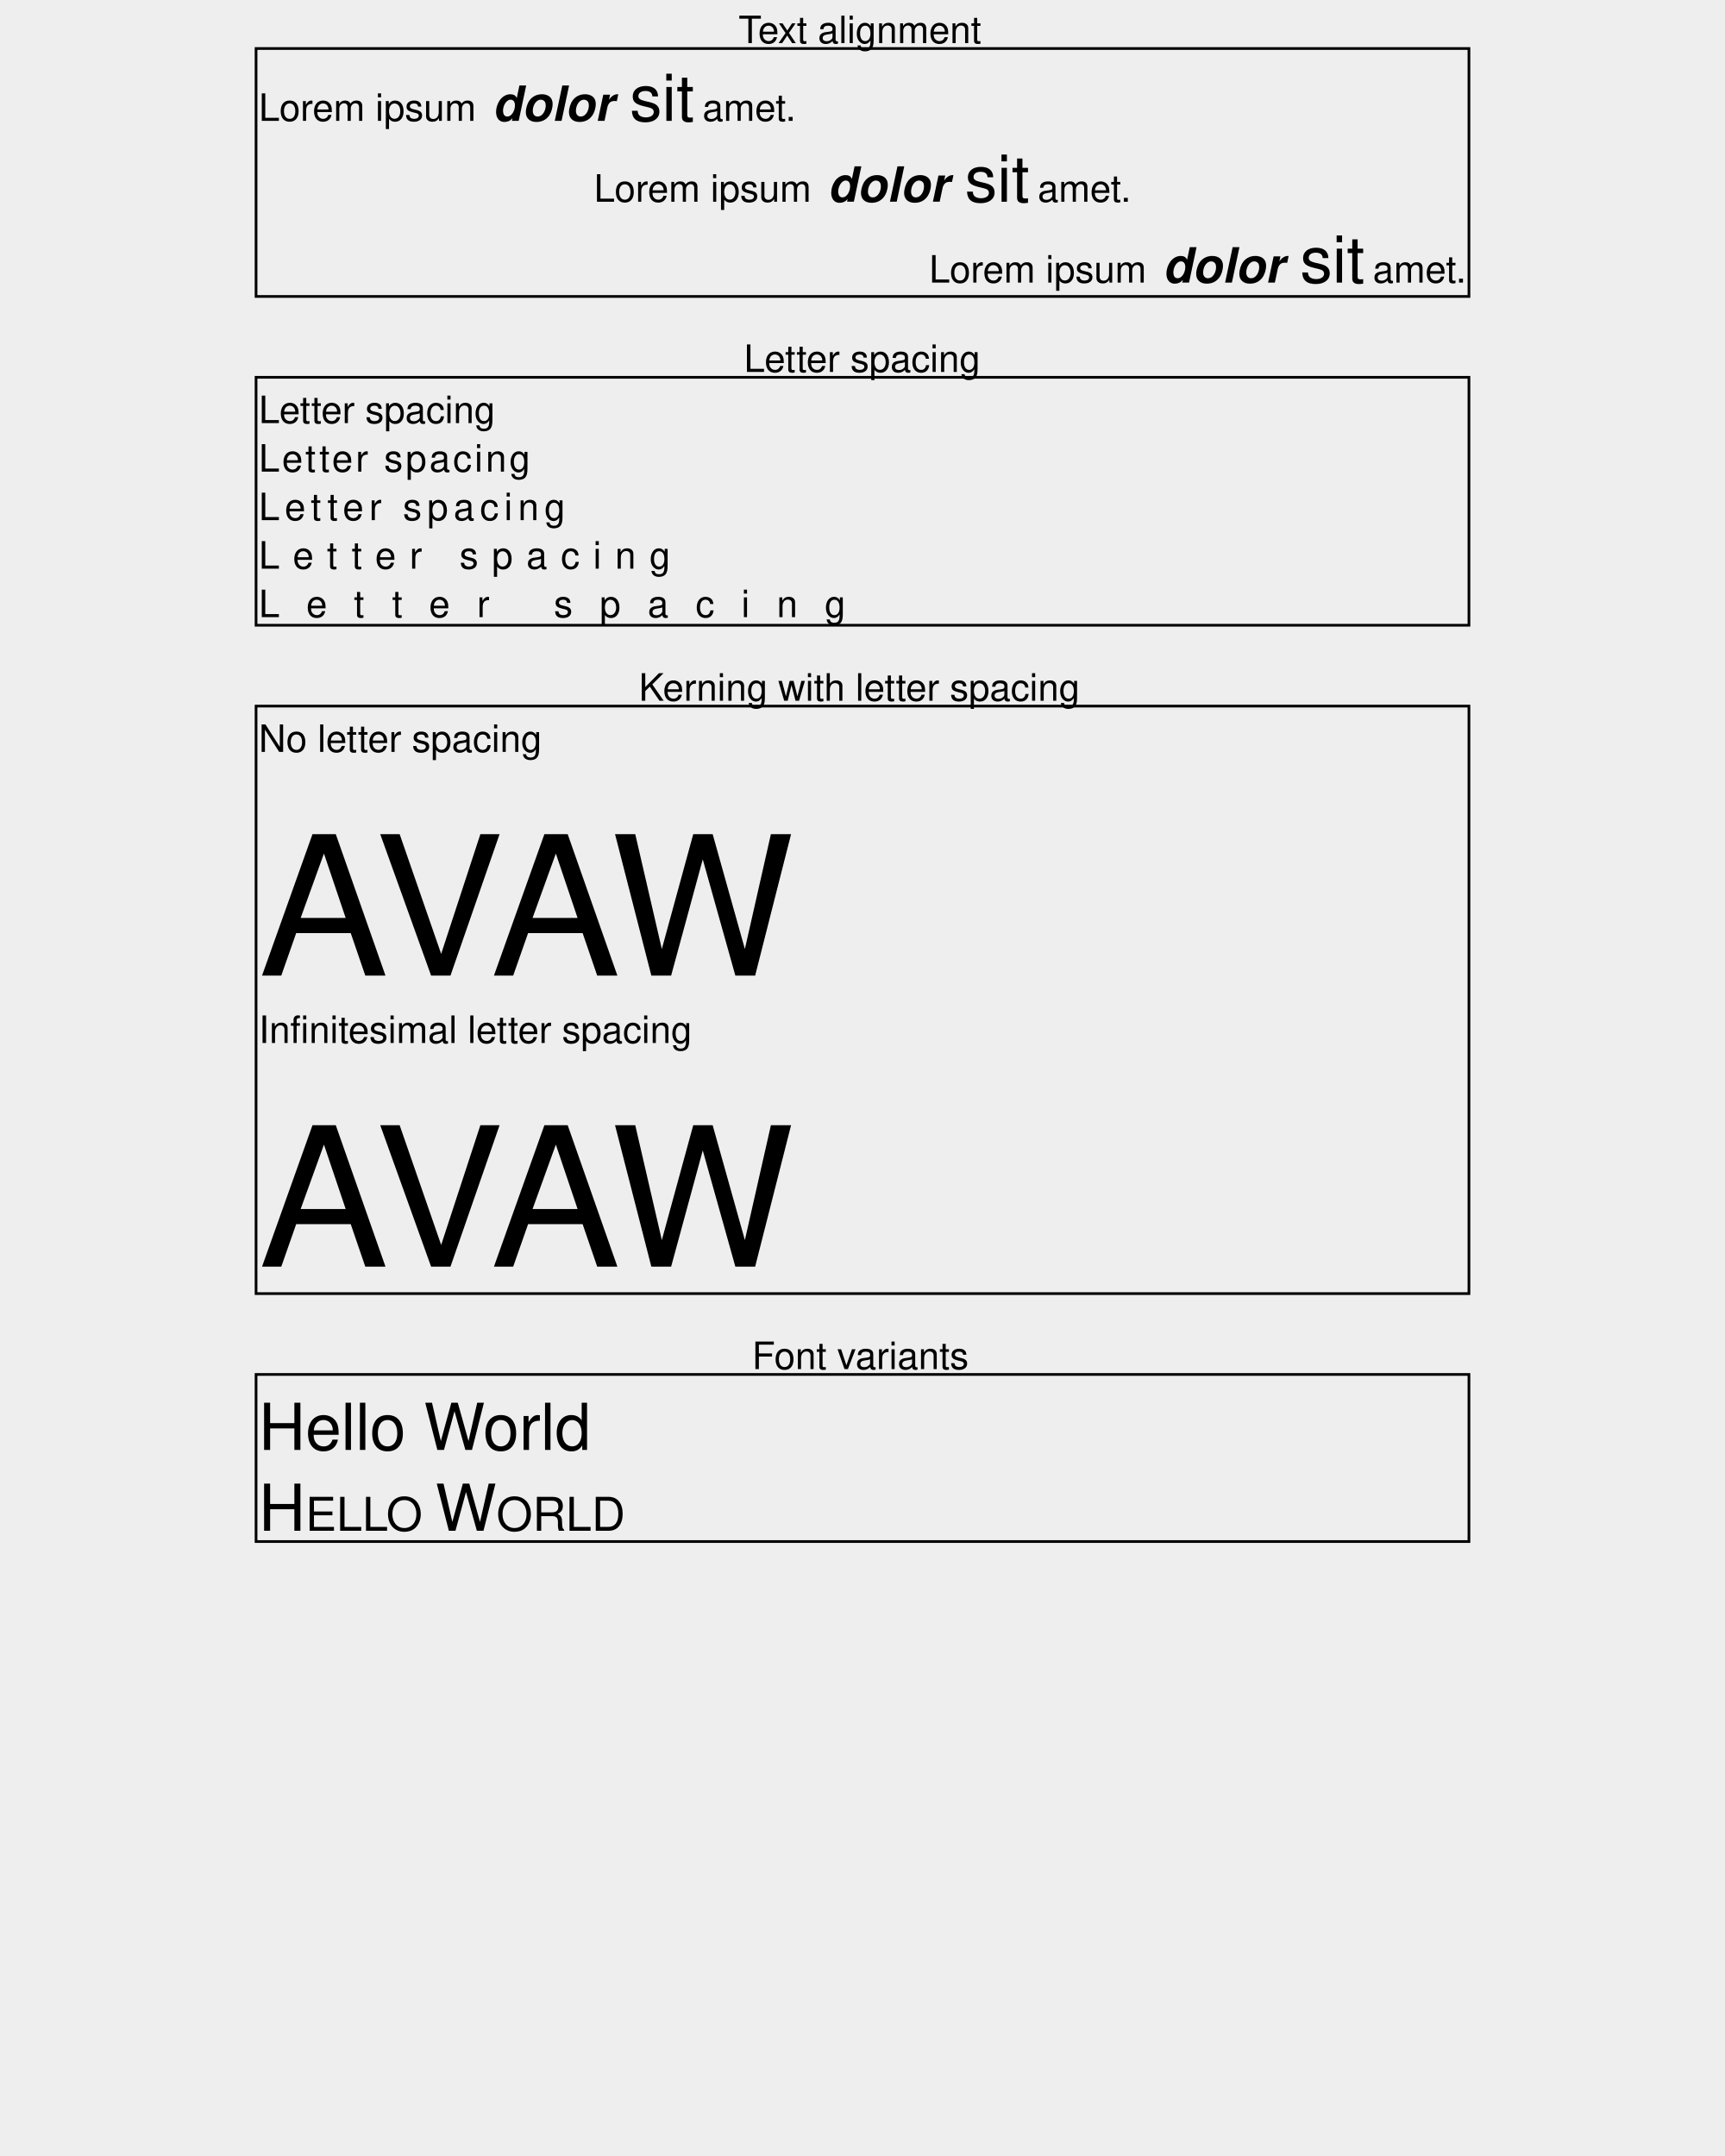
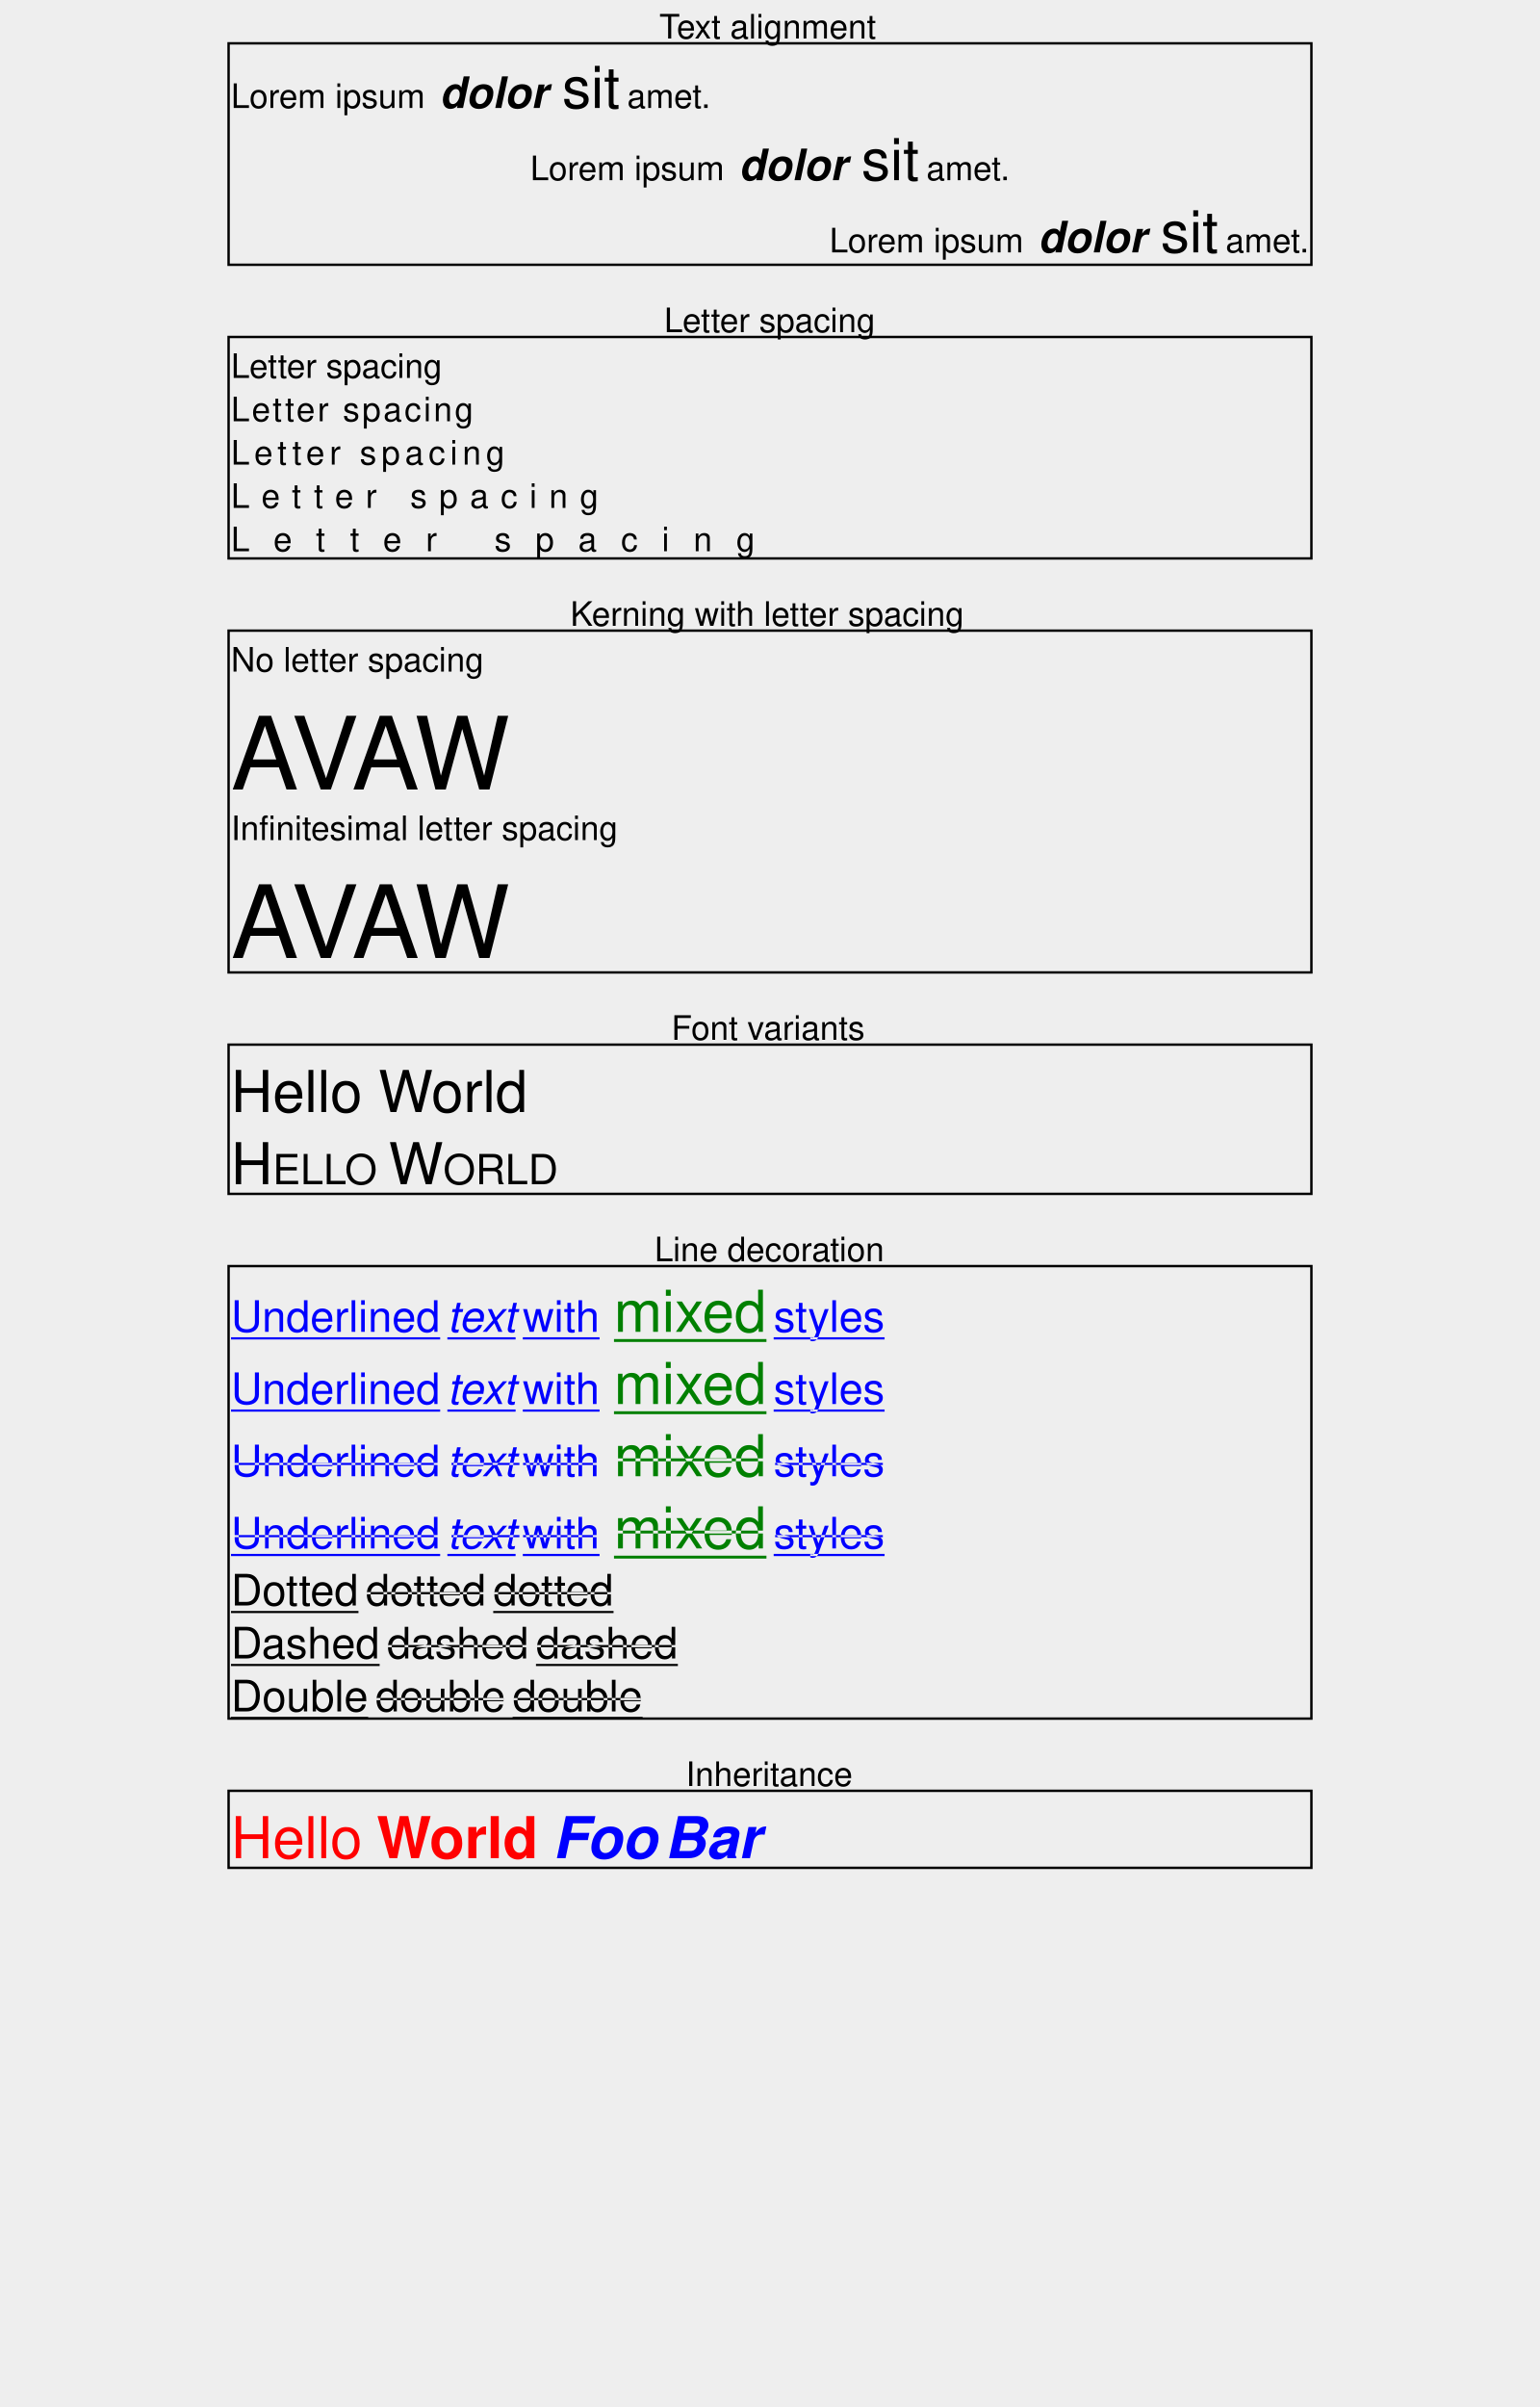
- <svg xmlns="http://www.w3.org/2000/svg" version="1.1" width="640" height="800">
+ <svg xmlns="http://www.w3.org/2000/svg" version="1.1" width="640" height="1000">
  <defs />
-   <path d="M0,0L640,0L640,800L0,800L0,0Z" fill="#eee" stroke="none" stroke-width="0" />
-   <text text-anchor="start">
-     <tspan x="274" y="16" fill="black" font-family="Helvetica" font-size="14px" font-weight="normal" font-style="normal" letter-spacing="0px">
+   <path d="M0,0L640,0L640,1000L0,1000L0,0Z" fill="#eee" stroke="none" stroke-width="0" stroke-dasharray="" stroke-linecap="butt" />
+   <text text-anchor="start">
+     <tspan x="274" y="16" fill="black" font-family="Helvetica" font-size="14px" font-weight="normal" font-style="normal" letter-spacing="0px" text-decoration="none">
            Text alignment
        </tspan>
  </text>
-   <path d="M95,18L545,18L545,110L95,110L95,18Z" fill="none" stroke="black" stroke-width="1" />
-   <text text-anchor="start">
-     <tspan x="96" y="44.85" fill="black" font-family="Helvetica" font-size="14px" font-weight="normal" font-style="normal" letter-spacing="0px">
+   <path d="M95,18L545,18L545,110L95,110L95,18Z" fill="none" stroke="black" stroke-width="1" stroke-dasharray="" stroke-linecap="butt" />
+   <text text-anchor="start">
+     <tspan x="96" y="44.85" fill="black" font-family="Helvetica" font-size="14px" font-weight="normal" font-style="normal" letter-spacing="0px" text-decoration="none">
            Lorem ipsum
        </tspan>
-     <tspan fill="black" font-family="Helvetica" font-size="14px" font-weight="normal" font-style="normal" letter-spacing="0px">
-              
-         </tspan>
-     <tspan fill="black" font-family="Helvetica" font-size="18px" font-weight="bold" font-style="italic" letter-spacing="0px">
+     <tspan fill="black" font-family="Helvetica" font-size="14px" font-weight="normal" font-style="normal" letter-spacing="0px" text-decoration="none">
+              
+         </tspan>
+     <tspan fill="black" font-family="Helvetica" font-size="18px" font-weight="bold" font-style="italic" letter-spacing="0px" text-decoration="none">
            dolor
        </tspan>
-     <tspan fill="black" font-family="Helvetica" font-size="14px" font-weight="normal" font-style="normal" letter-spacing="0px">
-              
-         </tspan>
-     <tspan fill="black" font-family="Helvetica" font-size="24px" font-weight="normal" font-style="normal" letter-spacing="0px">
+     <tspan fill="black" font-family="Helvetica" font-size="14px" font-weight="normal" font-style="normal" letter-spacing="0px" text-decoration="none">
+              
+         </tspan>
+     <tspan fill="black" font-family="Helvetica" font-size="24px" font-weight="normal" font-style="normal" letter-spacing="0px" text-decoration="none">
            sit
        </tspan>
-     <tspan fill="black" font-family="Helvetica" font-size="14px" font-weight="normal" font-style="normal" letter-spacing="0px">
+     <tspan fill="black" font-family="Helvetica" font-size="14px" font-weight="normal" font-style="normal" letter-spacing="0px" text-decoration="none">
             amet.
        </tspan>
  </text>
  <text text-anchor="middle">
-     <tspan x="320" y="74.85" fill="black" font-family="Helvetica" font-size="14px" font-weight="normal" font-style="normal" letter-spacing="0px">
+     <tspan x="320" y="74.85" fill="black" font-family="Helvetica" font-size="14px" font-weight="normal" font-style="normal" letter-spacing="0px" text-decoration="none">
            Lorem ipsum
        </tspan>
-     <tspan fill="black" font-family="Helvetica" font-size="14px" font-weight="normal" font-style="normal" letter-spacing="0px">
-              
-         </tspan>
-     <tspan fill="black" font-family="Helvetica" font-size="18px" font-weight="bold" font-style="italic" letter-spacing="0px">
+     <tspan fill="black" font-family="Helvetica" font-size="14px" font-weight="normal" font-style="normal" letter-spacing="0px" text-decoration="none">
+              
+         </tspan>
+     <tspan fill="black" font-family="Helvetica" font-size="18px" font-weight="bold" font-style="italic" letter-spacing="0px" text-decoration="none">
            dolor
        </tspan>
-     <tspan fill="black" font-family="Helvetica" font-size="14px" font-weight="normal" font-style="normal" letter-spacing="0px">
-              
-         </tspan>
-     <tspan fill="black" font-family="Helvetica" font-size="24px" font-weight="normal" font-style="normal" letter-spacing="0px">
+     <tspan fill="black" font-family="Helvetica" font-size="14px" font-weight="normal" font-style="normal" letter-spacing="0px" text-decoration="none">
+              
+         </tspan>
+     <tspan fill="black" font-family="Helvetica" font-size="24px" font-weight="normal" font-style="normal" letter-spacing="0px" text-decoration="none">
            sit
        </tspan>
-     <tspan fill="black" font-family="Helvetica" font-size="14px" font-weight="normal" font-style="normal" letter-spacing="0px">
+     <tspan fill="black" font-family="Helvetica" font-size="14px" font-weight="normal" font-style="normal" letter-spacing="0px" text-decoration="none">
             amet.
        </tspan>
  </text>
  <text text-anchor="end">
-     <tspan x="544" y="104.85" fill="black" font-family="Helvetica" font-size="14px" font-weight="normal" font-style="normal" letter-spacing="0px">
+     <tspan x="544" y="104.85" fill="black" font-family="Helvetica" font-size="14px" font-weight="normal" font-style="normal" letter-spacing="0px" text-decoration="none">
            Lorem ipsum
        </tspan>
-     <tspan fill="black" font-family="Helvetica" font-size="14px" font-weight="normal" font-style="normal" letter-spacing="0px">
-              
-         </tspan>
-     <tspan fill="black" font-family="Helvetica" font-size="18px" font-weight="bold" font-style="italic" letter-spacing="0px">
+     <tspan fill="black" font-family="Helvetica" font-size="14px" font-weight="normal" font-style="normal" letter-spacing="0px" text-decoration="none">
+              
+         </tspan>
+     <tspan fill="black" font-family="Helvetica" font-size="18px" font-weight="bold" font-style="italic" letter-spacing="0px" text-decoration="none">
            dolor
        </tspan>
-     <tspan fill="black" font-family="Helvetica" font-size="14px" font-weight="normal" font-style="normal" letter-spacing="0px">
-              
-         </tspan>
-     <tspan fill="black" font-family="Helvetica" font-size="24px" font-weight="normal" font-style="normal" letter-spacing="0px">
+     <tspan fill="black" font-family="Helvetica" font-size="14px" font-weight="normal" font-style="normal" letter-spacing="0px" text-decoration="none">
+              
+         </tspan>
+     <tspan fill="black" font-family="Helvetica" font-size="24px" font-weight="normal" font-style="normal" letter-spacing="0px" text-decoration="none">
            sit
        </tspan>
-     <tspan fill="black" font-family="Helvetica" font-size="14px" font-weight="normal" font-style="normal" letter-spacing="0px">
+     <tspan fill="black" font-family="Helvetica" font-size="14px" font-weight="normal" font-style="normal" letter-spacing="0px" text-decoration="none">
             amet.
        </tspan>
  </text>
  <text text-anchor="start">
-     <tspan x="276" y="138" fill="black" font-family="Helvetica" font-size="14px" font-weight="normal" font-style="normal" letter-spacing="0px">
-             Letter spacing
-         </tspan>
-   </text>
-   <path d="M95,140L545,140L545,232L95,232L95,140Z" fill="none" stroke="black" stroke-width="1" />
-   <text text-anchor="start">
-     <tspan x="96" y="157" fill="black" font-family="Helvetica" font-size="14px" font-weight="normal" font-style="normal" letter-spacing="0px">
-             Letter spacing
-         </tspan>
-   </text>
-   <text text-anchor="start">
-     <tspan x="96" y="175" fill="black" font-family="Helvetica" font-size="14px" font-weight="normal" font-style="normal" letter-spacing="1px">
-             Letter spacing
-         </tspan>
-   </text>
-   <text text-anchor="start">
-     <tspan x="96" y="193" fill="black" font-family="Helvetica" font-size="14px" font-weight="normal" font-style="normal" letter-spacing="2px">
-             Letter spacing
-         </tspan>
-   </text>
-   <text text-anchor="start">
-     <tspan x="96" y="211" fill="black" font-family="Helvetica" font-size="14px" font-weight="normal" font-style="normal" letter-spacing="5px">
-             Letter spacing
-         </tspan>
-   </text>
-   <text text-anchor="start">
-     <tspan x="96" y="229" fill="black" font-family="Helvetica" font-size="14px" font-weight="normal" font-style="normal" letter-spacing="10px">
-             Letter spacing
-         </tspan>
-   </text>
-   <text text-anchor="start">
-     <tspan x="237" y="260" fill="black" font-family="Helvetica" font-size="14px" font-weight="normal" font-style="normal" letter-spacing="0px">
+     <tspan x="276" y="138" fill="black" font-family="Helvetica" font-size="14px" font-weight="normal" font-style="normal" letter-spacing="0px" text-decoration="none">
+             Letter spacing
+         </tspan>
+   </text>
+   <path d="M95,140L545,140L545,232L95,232L95,140Z" fill="none" stroke="black" stroke-width="1" stroke-dasharray="" stroke-linecap="butt" />
+   <text text-anchor="start">
+     <tspan x="96" y="157" fill="black" font-family="Helvetica" font-size="14px" font-weight="normal" font-style="normal" letter-spacing="0px" text-decoration="none">
+             Letter spacing
+         </tspan>
+   </text>
+   <text text-anchor="start">
+     <tspan x="96" y="175" fill="black" font-family="Helvetica" font-size="14px" font-weight="normal" font-style="normal" letter-spacing="1px" text-decoration="none">
+             Letter spacing
+         </tspan>
+   </text>
+   <text text-anchor="start">
+     <tspan x="96" y="193" fill="black" font-family="Helvetica" font-size="14px" font-weight="normal" font-style="normal" letter-spacing="2px" text-decoration="none">
+             Letter spacing
+         </tspan>
+   </text>
+   <text text-anchor="start">
+     <tspan x="96" y="211" fill="black" font-family="Helvetica" font-size="14px" font-weight="normal" font-style="normal" letter-spacing="5px" text-decoration="none">
+             Letter spacing
+         </tspan>
+   </text>
+   <text text-anchor="start">
+     <tspan x="96" y="229" fill="black" font-family="Helvetica" font-size="14px" font-weight="normal" font-style="normal" letter-spacing="10px" text-decoration="none">
+             Letter spacing
+         </tspan>
+   </text>
+   <text text-anchor="start">
+     <tspan x="237" y="260" fill="black" font-family="Helvetica" font-size="14px" font-weight="normal" font-style="normal" letter-spacing="0px" text-decoration="none">
            Kerning with letter spacing
        </tspan>
  </text>
-   <path d="M95,262L545,262L545,480L95,480L95,262Z" fill="none" stroke="black" stroke-width="1" />
-   <text text-anchor="start">
-     <tspan x="96" y="279" fill="black" font-family="Helvetica" font-size="14px" font-weight="normal" font-style="normal" letter-spacing="0px">
+   <path d="M95,262L545,262L545,404L95,404L95,262Z" fill="none" stroke="black" stroke-width="1" stroke-dasharray="" stroke-linecap="butt" />
+   <text text-anchor="start">
+     <tspan x="96" y="279" fill="black" font-family="Helvetica" font-size="14px" font-weight="normal" font-style="normal" letter-spacing="0px" text-decoration="none">
            No letter spacing
        </tspan>
  </text>
  <text text-anchor="start">
-     <tspan x="96" y="362" fill="black" font-family="Helvetica" font-size="72px" font-weight="normal" font-style="normal" letter-spacing="0px">
+     <tspan x="96" y="328" fill="black" font-family="Helvetica" font-size="42px" font-weight="normal" font-style="normal" letter-spacing="0px" text-decoration="none">
            AVAW
        </tspan>
  </text>
  <text text-anchor="start">
-     <tspan x="96" y="387" fill="black" font-family="Helvetica" font-size="14px" font-weight="normal" font-style="normal" letter-spacing="0px">
+     <tspan x="96" y="349" fill="black" font-family="Helvetica" font-size="14px" font-weight="normal" font-style="normal" letter-spacing="0px" text-decoration="none">
            Infinitesimal letter spacing
        </tspan>
  </text>
  <text text-anchor="start">
-     <tspan x="96" y="470" fill="black" font-family="Helvetica" font-size="72px" font-weight="normal" font-style="normal" letter-spacing="1e-9px">
+     <tspan x="96" y="398" fill="black" font-family="Helvetica" font-size="42px" font-weight="normal" font-style="normal" letter-spacing="1e-9px" text-decoration="none">
            AVAW
        </tspan>
  </text>
  <text text-anchor="start">
-     <tspan x="279" y="508" fill="black" font-family="Helvetica" font-size="14px" font-weight="normal" font-style="normal" letter-spacing="0px">
+     <tspan x="279" y="432" fill="black" font-family="Helvetica" font-size="14px" font-weight="normal" font-style="normal" letter-spacing="0px" text-decoration="none">
            Font variants
        </tspan>
  </text>
-   <path d="M95,510L545,510L545,572L95,572L95,510Z" fill="none" stroke="black" stroke-width="1" />
-   <text text-anchor="start">
-     <tspan x="96" y="538" fill="black" font-family="Helvetica" font-size="24px" font-weight="normal" font-style="normal" letter-spacing="0px">
+   <path d="M95,434L545,434L545,496L95,496L95,434Z" fill="none" stroke="black" stroke-width="1" stroke-dasharray="" stroke-linecap="butt" />
+   <text text-anchor="start">
+     <tspan x="96" y="462" fill="black" font-family="Helvetica" font-size="24px" font-weight="normal" font-style="normal" letter-spacing="0px" text-decoration="none">
            Hello World
        </tspan>
  </text>
  <text text-anchor="start">
-     <tspan x="96" y="568" fill="black" font-family="Helvetica" font-size="24px" font-weight="normal" font-style="normal" letter-spacing="0px" font-variant="small-caps">
+     <tspan x="96" y="492" fill="black" font-family="Helvetica" font-size="24px" font-weight="normal" font-style="normal" letter-spacing="0px" font-variant="small-caps" text-decoration="none">
            Hello World
        </tspan>
  </text>
+   <text text-anchor="start">
+     <tspan x="272" y="524" fill="black" font-family="Helvetica" font-size="14px" font-weight="normal" font-style="normal" letter-spacing="0px" text-decoration="none">
+             Line decoration
+         </tspan>
+   </text>
+   <path d="M95,526L545,526L545,714L95,714L95,526Z" fill="none" stroke="black" stroke-width="1" stroke-dasharray="" stroke-linecap="butt" />
+   <text text-anchor="start">
+     <tspan x="96" y="553.31" fill="blue" font-family="Helvetica" font-size="18px" font-weight="normal" font-style="normal" letter-spacing="0px" text-decoration="underline">
+             Underlined 
+         </tspan>
+     <tspan fill="blue" font-family="Helvetica" font-size="18px" font-weight="normal" font-style="italic" letter-spacing="0px" text-decoration="underline">
+             text
+         </tspan>
+     <tspan fill="blue" font-family="Helvetica" font-size="18px" font-weight="normal" font-style="normal" letter-spacing="0px" text-decoration="underline">
+              with
+         </tspan>
+     <tspan fill="blue" font-family="Helvetica" font-size="18px" font-weight="normal" font-style="normal" letter-spacing="0px" text-decoration="underline">
+              
+         </tspan>
+     <tspan fill="green" font-family="Helvetica" font-size="24px" font-weight="normal" font-style="normal" letter-spacing="0px" text-decoration="underline">
+             mixed
+         </tspan>
+     <tspan fill="blue" font-family="Helvetica" font-size="18px" font-weight="normal" font-style="normal" letter-spacing="0px" text-decoration="underline">
+              styles
+         </tspan>
+   </text>
+   <text text-anchor="start">
+     <tspan x="96" y="583.31" fill="blue" font-family="Helvetica" font-size="18px" font-weight="normal" font-style="normal" letter-spacing="0px" text-decoration="underline">
+             Underlined 
+         </tspan>
+     <tspan fill="blue" font-family="Helvetica" font-size="18px" font-weight="normal" font-style="italic" letter-spacing="0px" text-decoration="underline">
+             text
+         </tspan>
+     <tspan fill="blue" font-family="Helvetica" font-size="18px" font-weight="normal" font-style="normal" letter-spacing="0px" text-decoration="underline">
+              with
+         </tspan>
+     <tspan fill="blue" font-family="Helvetica" font-size="18px" font-weight="normal" font-style="normal" letter-spacing="0px" text-decoration="underline">
+              
+         </tspan>
+     <tspan fill="green" font-family="Helvetica" font-size="24px" font-weight="normal" font-style="normal" letter-spacing="0px" text-decoration="underline">
+             mixed
+         </tspan>
+     <tspan fill="blue" font-family="Helvetica" font-size="18px" font-weight="normal" font-style="normal" letter-spacing="0px" text-decoration="underline">
+              styles
+         </tspan>
+   </text>
+   <text text-anchor="start">
+     <tspan x="96" y="613.31" fill="blue" font-family="Helvetica" font-size="18px" font-weight="normal" font-style="normal" letter-spacing="0px" text-decoration="line-through">
+             Underlined 
+         </tspan>
+     <tspan fill="blue" font-family="Helvetica" font-size="18px" font-weight="normal" font-style="italic" letter-spacing="0px" text-decoration="line-through">
+             text
+         </tspan>
+     <tspan fill="blue" font-family="Helvetica" font-size="18px" font-weight="normal" font-style="normal" letter-spacing="0px" text-decoration="line-through">
+              with
+         </tspan>
+     <tspan fill="blue" font-family="Helvetica" font-size="18px" font-weight="normal" font-style="normal" letter-spacing="0px" text-decoration="line-through">
+              
+         </tspan>
+     <tspan fill="green" font-family="Helvetica" font-size="24px" font-weight="normal" font-style="normal" letter-spacing="0px" text-decoration="line-through">
+             mixed
+         </tspan>
+     <tspan fill="blue" font-family="Helvetica" font-size="18px" font-weight="normal" font-style="normal" letter-spacing="0px" text-decoration="line-through">
+              styles
+         </tspan>
+   </text>
+   <text text-anchor="start">
+     <tspan x="96" y="643.31" fill="blue" font-family="Helvetica" font-size="18px" font-weight="normal" font-style="normal" letter-spacing="0px" text-decoration="underline line-through">
+             Underlined 
+         </tspan>
+     <tspan fill="blue" font-family="Helvetica" font-size="18px" font-weight="normal" font-style="italic" letter-spacing="0px" text-decoration="underline line-through">
+             text
+         </tspan>
+     <tspan fill="blue" font-family="Helvetica" font-size="18px" font-weight="normal" font-style="normal" letter-spacing="0px" text-decoration="underline line-through">
+              with
+         </tspan>
+     <tspan fill="blue" font-family="Helvetica" font-size="18px" font-weight="normal" font-style="normal" letter-spacing="0px" text-decoration="underline line-through">
+              
+         </tspan>
+     <tspan fill="green" font-family="Helvetica" font-size="24px" font-weight="normal" font-style="normal" letter-spacing="0px" text-decoration="underline line-through">
+             mixed
+         </tspan>
+     <tspan fill="blue" font-family="Helvetica" font-size="18px" font-weight="normal" font-style="normal" letter-spacing="0px" text-decoration="underline line-through">
+              styles
+         </tspan>
+   </text>
+   <text text-anchor="start">
+     <tspan x="96" y="667" fill="black" font-family="Helvetica" font-size="18px" font-weight="normal" font-style="normal" letter-spacing="0px" text-decoration="underline">
+             Dotted 
+         </tspan>
+     <tspan fill="black" font-family="Helvetica" font-size="18px" font-weight="normal" font-style="normal" letter-spacing="0px" text-decoration="line-through">
+             dotted 
+         </tspan>
+     <tspan fill="black" font-family="Helvetica" font-size="18px" font-weight="normal" font-style="normal" letter-spacing="0px" text-decoration="underline line-through">
+             dotted
+         </tspan>
+   </text>
+   <text text-anchor="start">
+     <tspan x="96" y="689" fill="black" font-family="Helvetica" font-size="18px" font-weight="normal" font-style="normal" letter-spacing="0px" text-decoration="underline">
+             Dashed 
+         </tspan>
+     <tspan fill="black" font-family="Helvetica" font-size="18px" font-weight="normal" font-style="normal" letter-spacing="0px" text-decoration="line-through">
+             dashed 
+         </tspan>
+     <tspan fill="black" font-family="Helvetica" font-size="18px" font-weight="normal" font-style="normal" letter-spacing="0px" text-decoration="underline line-through">
+             dashed
+         </tspan>
+   </text>
+   <text text-anchor="start">
+     <tspan x="96" y="711" fill="black" font-family="Helvetica" font-size="18px" font-weight="normal" font-style="normal" letter-spacing="0px" text-decoration="underline">
+             Double 
+         </tspan>
+     <tspan fill="black" font-family="Helvetica" font-size="18px" font-weight="normal" font-style="normal" letter-spacing="0px" text-decoration="line-through">
+             double 
+         </tspan>
+     <tspan fill="black" font-family="Helvetica" font-size="18px" font-weight="normal" font-style="normal" letter-spacing="0px" text-decoration="underline line-through">
+             double
+         </tspan>
+   </text>
+   <text text-anchor="start">
+     <tspan x="285" y="742" fill="black" font-family="Helvetica" font-size="14px" font-weight="normal" font-style="normal" letter-spacing="0px" text-decoration="none">
+             Inheritance
+         </tspan>
+   </text>
+   <path d="M95,744L545,744L545,776L95,776L95,744Z" fill="none" stroke="black" stroke-width="1" stroke-dasharray="" stroke-linecap="butt" />
+   <text text-anchor="start">
+     <tspan x="96" y="772" fill="red" font-family="Helvetica" font-size="24px" font-weight="normal" font-style="normal" letter-spacing="0px" text-decoration="none">
+             Hello
+         </tspan>
+     <tspan fill="red" font-family="Helvetica" font-size="24px" font-weight="normal" font-style="normal" letter-spacing="0px" text-decoration="none">
+              
+         </tspan>
+     <tspan fill="red" font-family="Helvetica" font-size="24px" font-weight="bold" font-style="normal" letter-spacing="0px" text-decoration="none">
+             World
+         </tspan>
+     <tspan fill="red" font-family="Helvetica" font-size="24px" font-weight="bold" font-style="normal" letter-spacing="0px" text-decoration="none">
+              
+         </tspan>
+     <tspan fill="blue" font-family="Helvetica" font-size="24px" font-weight="bold" font-style="italic" letter-spacing="0px" text-decoration="none">
+             Foo 
+         </tspan>
+     <tspan fill="blue" font-family="Helvetica" font-size="24px" font-weight="bold" font-style="italic" letter-spacing="0px" text-decoration="none">
+             Bar
+         </tspan>
+   </text>
</svg>
